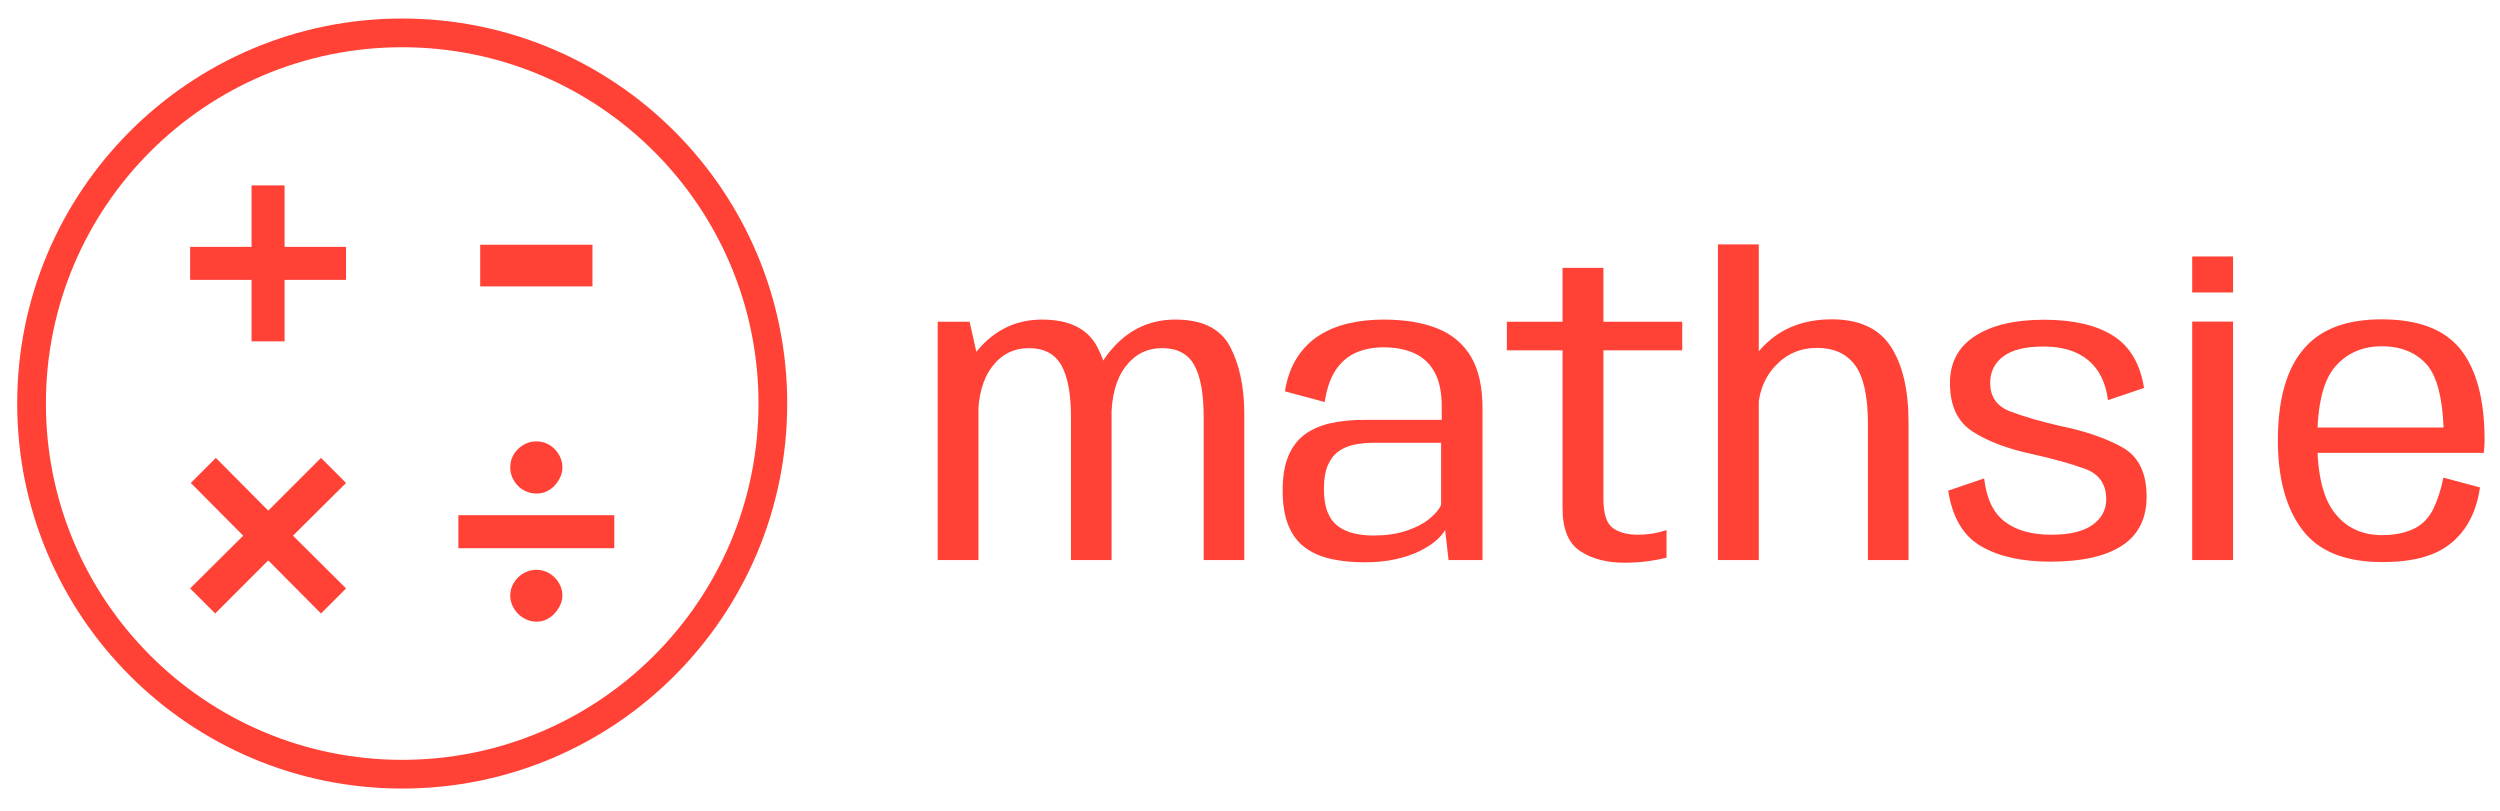
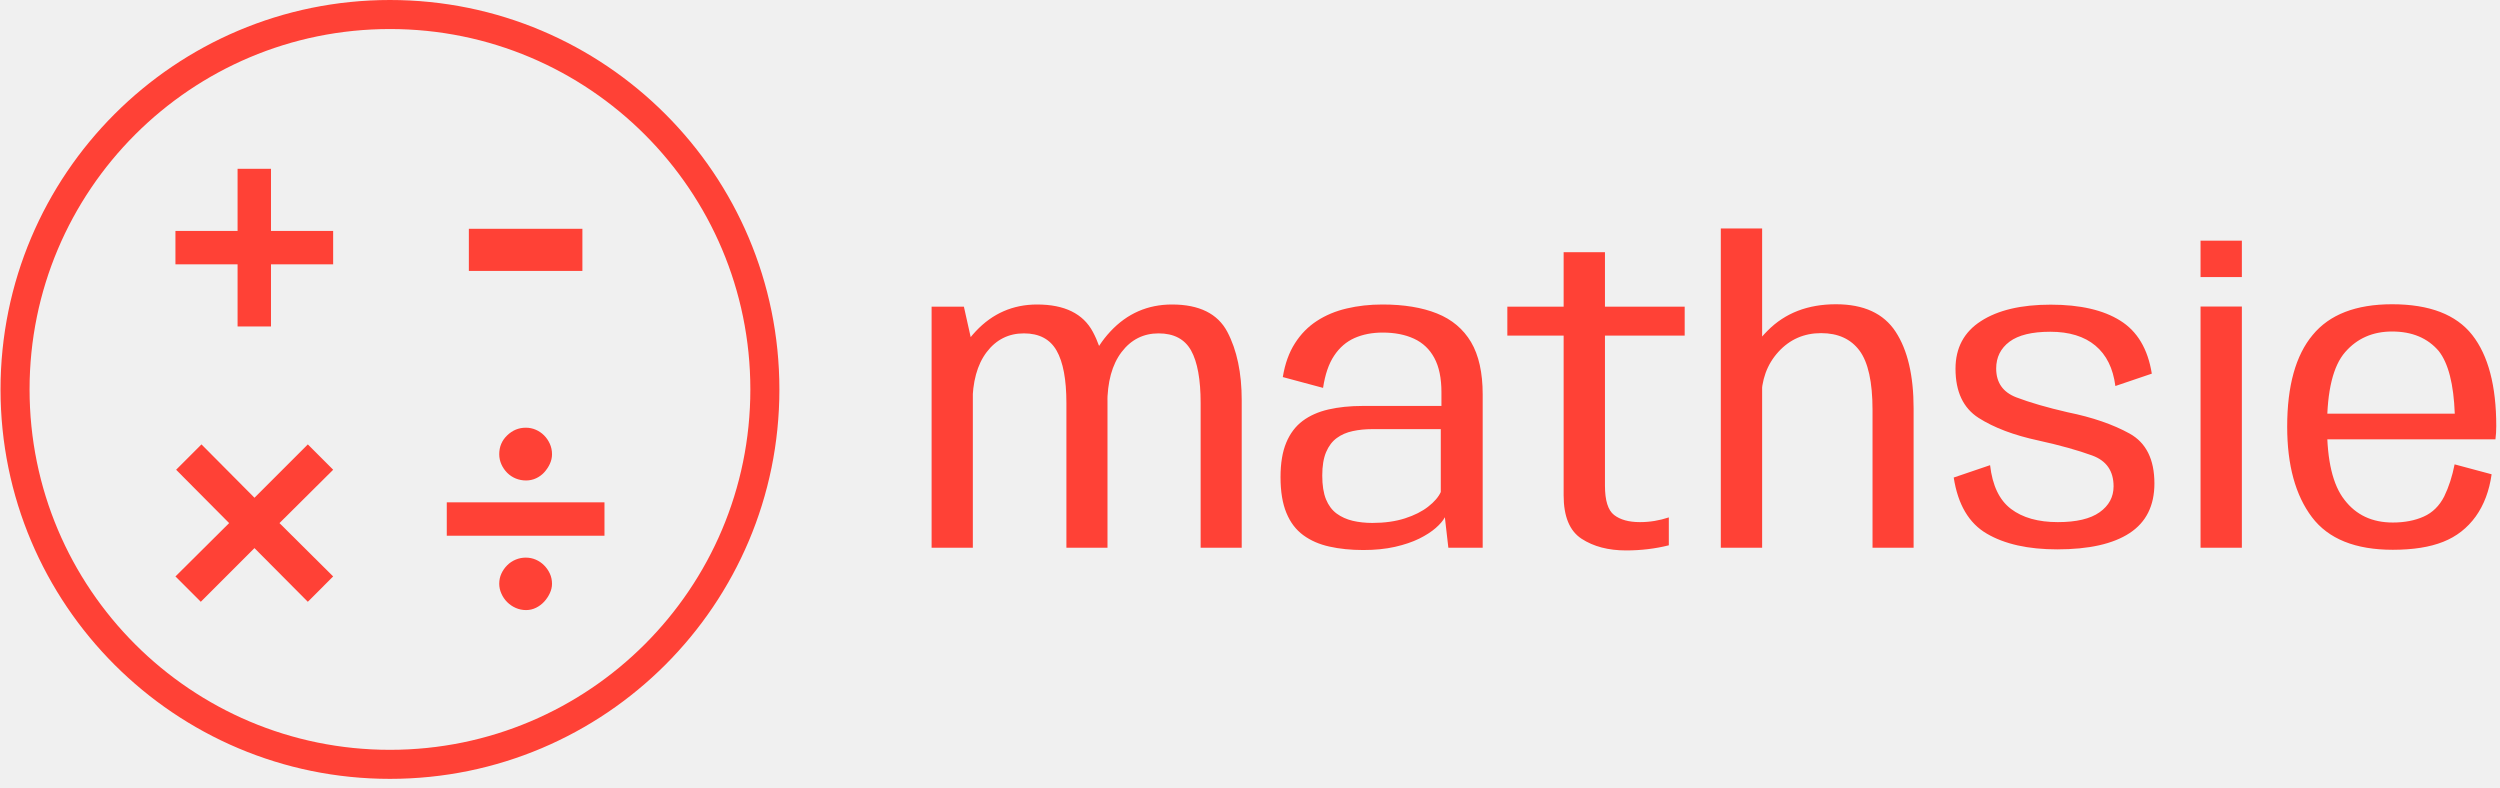
- <svg xmlns="http://www.w3.org/2000/svg" viewBox="239.88 504 1517.241 492" version="1.1" style="max-height: 500px" width="1517.241" height="492">
-   <rect fill="#ffffff" height="1500" width="2000" />
-   <g transform="matrix(0.75,0,0,0.75,249.0909,514.1605)">
+ <svg xmlns="http://www.w3.org/2000/svg" viewBox="0 0 2000 630" version="1.1" style="max-height: 500px" width="2000" height="630">
+   <g transform="matrix(1,0,0,1,-1.212121,-1.452717)">
    <svg width="2000" height="626" preserveAspectRatio="xMidYMid meet" data-background-color="#ffffff" viewBox="0 0 396 124">
      <g transform="matrix(1,0,0,1,0.24,0.2877587)" id="tight-bounds">
        <svg width="395.52" height="123.424" viewBox="0 0 395.52 123.424">
          <g>
            <svg width="395.52" height="123.424" viewBox="0 0 630.781 196.839">
              <g transform="matrix(1,0,0,1,235.2605,57.73123)">
                <svg width="395.52" height="81.376" viewBox="0 0 395.52 81.376">
                  <g id="textblocktransform">
                    <svg id="textblock" width="395.52" height="81.376" viewBox="0 0 395.52 81.376">
                      <g>
                        <svg width="395.52" height="81.376" viewBox="0 0 395.52 81.376">
                          <g transform="matrix(1,0,0,1,0,0)">
                            <svg data-palette-color="#ff4136" height="81.376" viewBox="2.53 -39.25 192.33 39.58" width="395.52">
                              <path id="text-0" data-fill-palette-color="primary" class="wordmark-text-0" fill="#ff4136" transform="matrix(1,0,0,1,0,0)" opacity="1" d="M2.53-29.63L2.53 0 7.6 0 7.6-24.7 6.5-29.63 2.53-29.63ZM19.1-17.78L19.1 0 24.15 0 24.15-18.13Q24.15-23.18 22.35-26.54 20.55-29.9 15.5-29.9L15.5-29.9Q11.05-29.9 7.96-26.61 4.88-23.33 4.88-19L4.88-19 7.55-17.65Q7.55-21.75 9.3-24.05 11.05-26.35 13.88-26.35L13.88-26.35Q16.68-26.35 17.89-24.24 19.1-22.13 19.1-17.78L19.1-17.78ZM35.6-17.78L35.6 0 40.65 0 40.65-18.13Q40.65-23.18 38.88-26.54 37.1-29.9 32.08-29.9L32.08-29.9Q27.6-29.9 24.51-26.59 21.43-23.28 21.43-19L21.43-19 24.13-17.65Q24.13-21.75 25.88-24.05 27.63-26.35 30.43-26.35L30.43-26.35Q33.25-26.35 34.43-24.24 35.6-22.13 35.6-17.78L35.6-17.78ZM55.6 0.28L55.6 0.28Q57.77 0.28 59.49-0.11 61.2-0.5 62.45-1.11 63.7-1.73 64.5-2.43 65.3-3.13 65.62-3.75L65.62-3.75 66.05 0 70.27 0 70.27-18.85Q70.27-22.85 68.84-25.28 67.4-27.7 64.65-28.8 61.9-29.9 57.95-29.9L57.95-29.9Q55.6-29.9 53.55-29.41 51.5-28.93 49.89-27.88 48.27-26.83 47.19-25.13 46.1-23.43 45.7-20.98L45.7-20.98 50.65-19.65Q51.02-22.13 52.01-23.61 53-25.1 54.52-25.78 56.05-26.45 57.97-26.45L57.97-26.45Q60.2-26.45 61.82-25.7 63.45-24.95 64.32-23.34 65.2-21.73 65.2-19.1L65.2-19.1 65.2-17.43 55.52-17.43Q53.2-17.43 51.32-17 49.45-16.57 48.14-15.59 46.82-14.6 46.12-12.91 45.42-11.23 45.42-8.68L45.42-8.68Q45.42-6.03 46.14-4.29 46.85-2.55 48.21-1.55 49.57-0.55 51.44-0.14 53.3 0.28 55.6 0.28ZM56.7-3.05L56.7-3.05Q55.42-3.05 54.3-3.31 53.17-3.58 52.32-4.2 51.47-4.83 51.01-5.95 50.55-7.08 50.55-8.88L50.55-8.88Q50.55-10.63 51.02-11.75 51.5-12.88 52.34-13.49 53.17-14.1 54.3-14.34 55.42-14.58 56.7-14.58L56.7-14.58 65.12-14.58 65.12-6.85Q64.7-5.93 63.57-5.05 62.45-4.17 60.71-3.61 58.97-3.05 56.7-3.05ZM87.9 0.33L87.9 0.33Q90.65 0.33 93.15-0.3L93.15-0.3 93.15-3.73Q91.42-3.15 89.6-3.15L89.6-3.15Q87.55-3.15 86.42-4.03 85.3-4.9 85.3-7.63L85.3-7.63 85.3-26.08 95.1-26.08 95.1-29.63 85.3-29.63 85.3-36.33 80.22-36.33 80.22-29.63 73.3-29.63 73.3-26.08 80.22-26.08 80.22-6.45Q80.22-2.55 82.42-1.11 84.62 0.33 87.9 0.33ZM99.54-39.25L99.54 0 104.62 0 104.62-39.25 99.54-39.25ZM118.19-16.93L118.19 0 123.24 0 123.24-17.1Q123.24-23.18 121.03-26.55 118.82-29.93 113.69-29.93L113.69-29.93Q108.52-29.93 105.31-26.7 102.09-23.48 102.09-19.83L102.09-19.83 104.52-18.28Q104.52-21.78 106.62-24.08 108.72-26.38 111.87-26.38L111.87-26.38Q114.99-26.38 116.59-24.23 118.19-22.08 118.19-16.93L118.19-16.93ZM140.89 0.2L140.89 0.2Q146.74 0.2 149.79-1.8 152.84-3.8 152.84-7.9L152.84-7.9Q152.84-12.35 149.78-14.04 146.72-15.73 142.19-16.65L142.19-16.65Q138.37-17.53 135.88-18.48 133.39-19.43 133.39-22.03L133.39-22.03Q133.39-24.1 135.03-25.33 136.67-26.55 140.04-26.55L140.04-26.55Q143.54-26.55 145.58-24.85 147.62-23.15 148.04-19.88L148.04-19.88 152.52-21.4Q151.79-25.95 148.65-27.91 145.52-29.88 140.09-29.88L140.09-29.88Q134.64-29.88 131.52-27.86 128.39-25.85 128.39-22L128.39-22Q128.39-17.78 131.23-15.96 134.07-14.15 138.59-13.18L138.59-13.18Q142.57-12.3 145.19-11.34 147.82-10.38 147.82-7.55L147.82-7.55Q147.82-5.58 146.1-4.36 144.39-3.15 140.97-3.15L140.97-3.15Q137.34-3.15 135.2-4.78 133.07-6.4 132.64-10.15L132.64-10.15 128.17-8.63Q128.94-3.65 132.24-1.73 135.54 0.2 140.89 0.2ZM158.51-29.65L158.51 0 163.59 0 163.59-29.65 158.51-29.65ZM163.59-37.75L158.51-37.75 158.51-33.27 163.59-33.27 163.59-37.75ZM182.14 0.25L182.14 0.25 182.14-3.1Q178.34-3.1 176.21-5.88L176.21-5.88Q174.06-8.6 174.06-14.88L174.06-14.88Q174.06-21.5 176.29-24.05L176.29-24.05Q178.49-26.58 182.06-26.58L182.06-26.58Q185.74-26.58 187.79-24.18L187.79-24.18Q189.56-21.93 189.76-16.48L189.76-16.48 173.51-16.48 173.51-13.33 194.76-13.33Q194.86-14.08 194.86-14.95L194.86-14.95Q194.86-22.38 191.91-26.15L191.91-26.15Q188.94-29.93 182.06-29.93L182.06-29.93Q175.39-29.93 172.29-26.15L172.29-26.15Q169.16-22.4 169.16-14.88L169.16-14.88Q169.16-7.78 172.21-3.75L172.21-3.75Q175.24 0.25 182.14 0.25ZM182.14-3.1L182.14-3.1 182.14 0.25Q185.89 0.25 188.34-0.73L188.34-0.73Q190.79-1.7 192.34-3.85L192.34-3.85Q193.86-5.98 194.29-9.03L194.29-9.03 189.74-10.25Q189.31-8.05 188.46-6.3L188.46-6.3Q187.56-4.55 185.94-3.83L185.94-3.83Q184.31-3.1 182.14-3.1Z" />
                            </svg>
                          </g>
                        </svg>
                      </g>
                    </svg>
                  </g>
                </svg>
              </g>
              <g>
                <svg width="196.839" height="196.839" viewBox="0 0 196.839 196.839">
                  <g>
                    <svg />
                  </g>
                  <g id="icon-0">
                    <svg width="196.839" height="196.839" viewBox="0 0 196.839 196.839">
                      <g>
                        <path stroke="transparent" fill="#ff4136" data-fill-palette-color="accent" d="M0 98.419c0-54.355 44.064-98.419 98.419-98.419 54.355 0 98.419 44.064 98.42 98.419 0 54.355-44.064 98.419-98.42 98.42-54.355 0-98.419-44.064-98.419-98.42zM98.419 189.5c50.302 0 91.081-40.778 91.081-91.081 0-50.302-40.778-91.081-91.081-91.08-50.302 0-91.081 40.778-91.08 91.08 0 50.302 40.778 91.081 91.08 91.081z" />
                      </g>
                      <g transform="matrix(1,0,0,1,44.20551,42.65747)">
                        <svg width="108.428" height="111.524" viewBox="0 0 108.428 111.524">
                          <g>
                            <svg id="dxe-0" data-fill-palette-color="accent" class="icon-dxe-0" width="108.428" height="111.524" xml:space="preserve" viewBox="15.986 16 68.014 69.956" y="0" x="0" version="1.1">
                              <path data-fill-palette-color="accent" fill="#ff4136" d="M40.987 25.852V31.147H31.134V41H25.836V31.147H15.986V25.852H25.836V16H31.134V25.852z" />
                              <path data-fill-palette-color="accent" fill="#ff4136" d="M62.5 25.512H80.5V32.192H62.5z" />
                              <path data-fill-palette-color="accent" fill="#ff4136" d="M24.497 72.167L16.093 63.71 20.111 59.692 28.513 68.149 36.972 59.692 40.988 63.71 32.479 72.167 40.988 80.624 36.972 84.642 28.513 76.132 20.005 84.642 15.987 80.624z" />
                              <path data-fill-palette-color="accent" fill="#ff4136" d="M84 68.877V74.172H59V68.877zM68.579 58.258C69.421 57.45 70.402 57.045 71.524 57.045 72.086 57.045 72.614 57.152 73.109 57.367S74.042 57.879 74.42 58.258C74.799 58.639 75.105 59.084 75.337 59.595 75.567 60.107 75.684 60.658 75.684 61.253 75.684 61.781 75.567 62.293 75.337 62.788 75.106 63.284 74.807 63.728 74.445 64.123A4 4 0 0 1 73.158 65.063 3.7 3.7 0 0 1 71.575 65.41 4.3 4.3 0 0 1 69.917 65.09 4.1 4.1 0 0 1 68.58 64.198 4.5 4.5 0 0 1 67.663 62.862 3.9 3.9 0 0 1 67.316 61.253C67.315 60.064 67.736 59.067 68.579 58.258M67.662 80.164C67.893 79.668 68.2 79.231 68.579 78.853A4.1 4.1 0 0 1 69.916 77.96 4.1 4.1 0 0 1 71.523 77.64C72.085 77.64 72.613 77.747 73.108 77.96 73.603 78.176 74.041 78.474 74.419 78.853 74.798 79.231 75.104 79.668 75.336 80.164 75.566 80.66 75.683 81.204 75.683 81.798 75.683 82.294 75.566 82.789 75.336 83.282A5.3 5.3 0 0 1 74.444 84.62 4.4 4.4 0 0 1 73.157 85.585 3.5 3.5 0 0 1 71.574 85.956 4 4 0 0 1 69.916 85.609 4.4 4.4 0 0 1 67.662 83.357 3.8 3.8 0 0 1 67.315 81.798C67.315 81.203 67.432 80.659 67.662 80.164" />
                            </svg>
                          </g>
                        </svg>
                      </g>
                    </svg>
                  </g>
                </svg>
              </g>
            </svg>
          </g>
          <defs />
        </svg>
        <rect visibility="hidden" stroke="none" fill="none" height="123.424" width="395.52" />
      </g>
    </svg>
  </g>
</svg>
